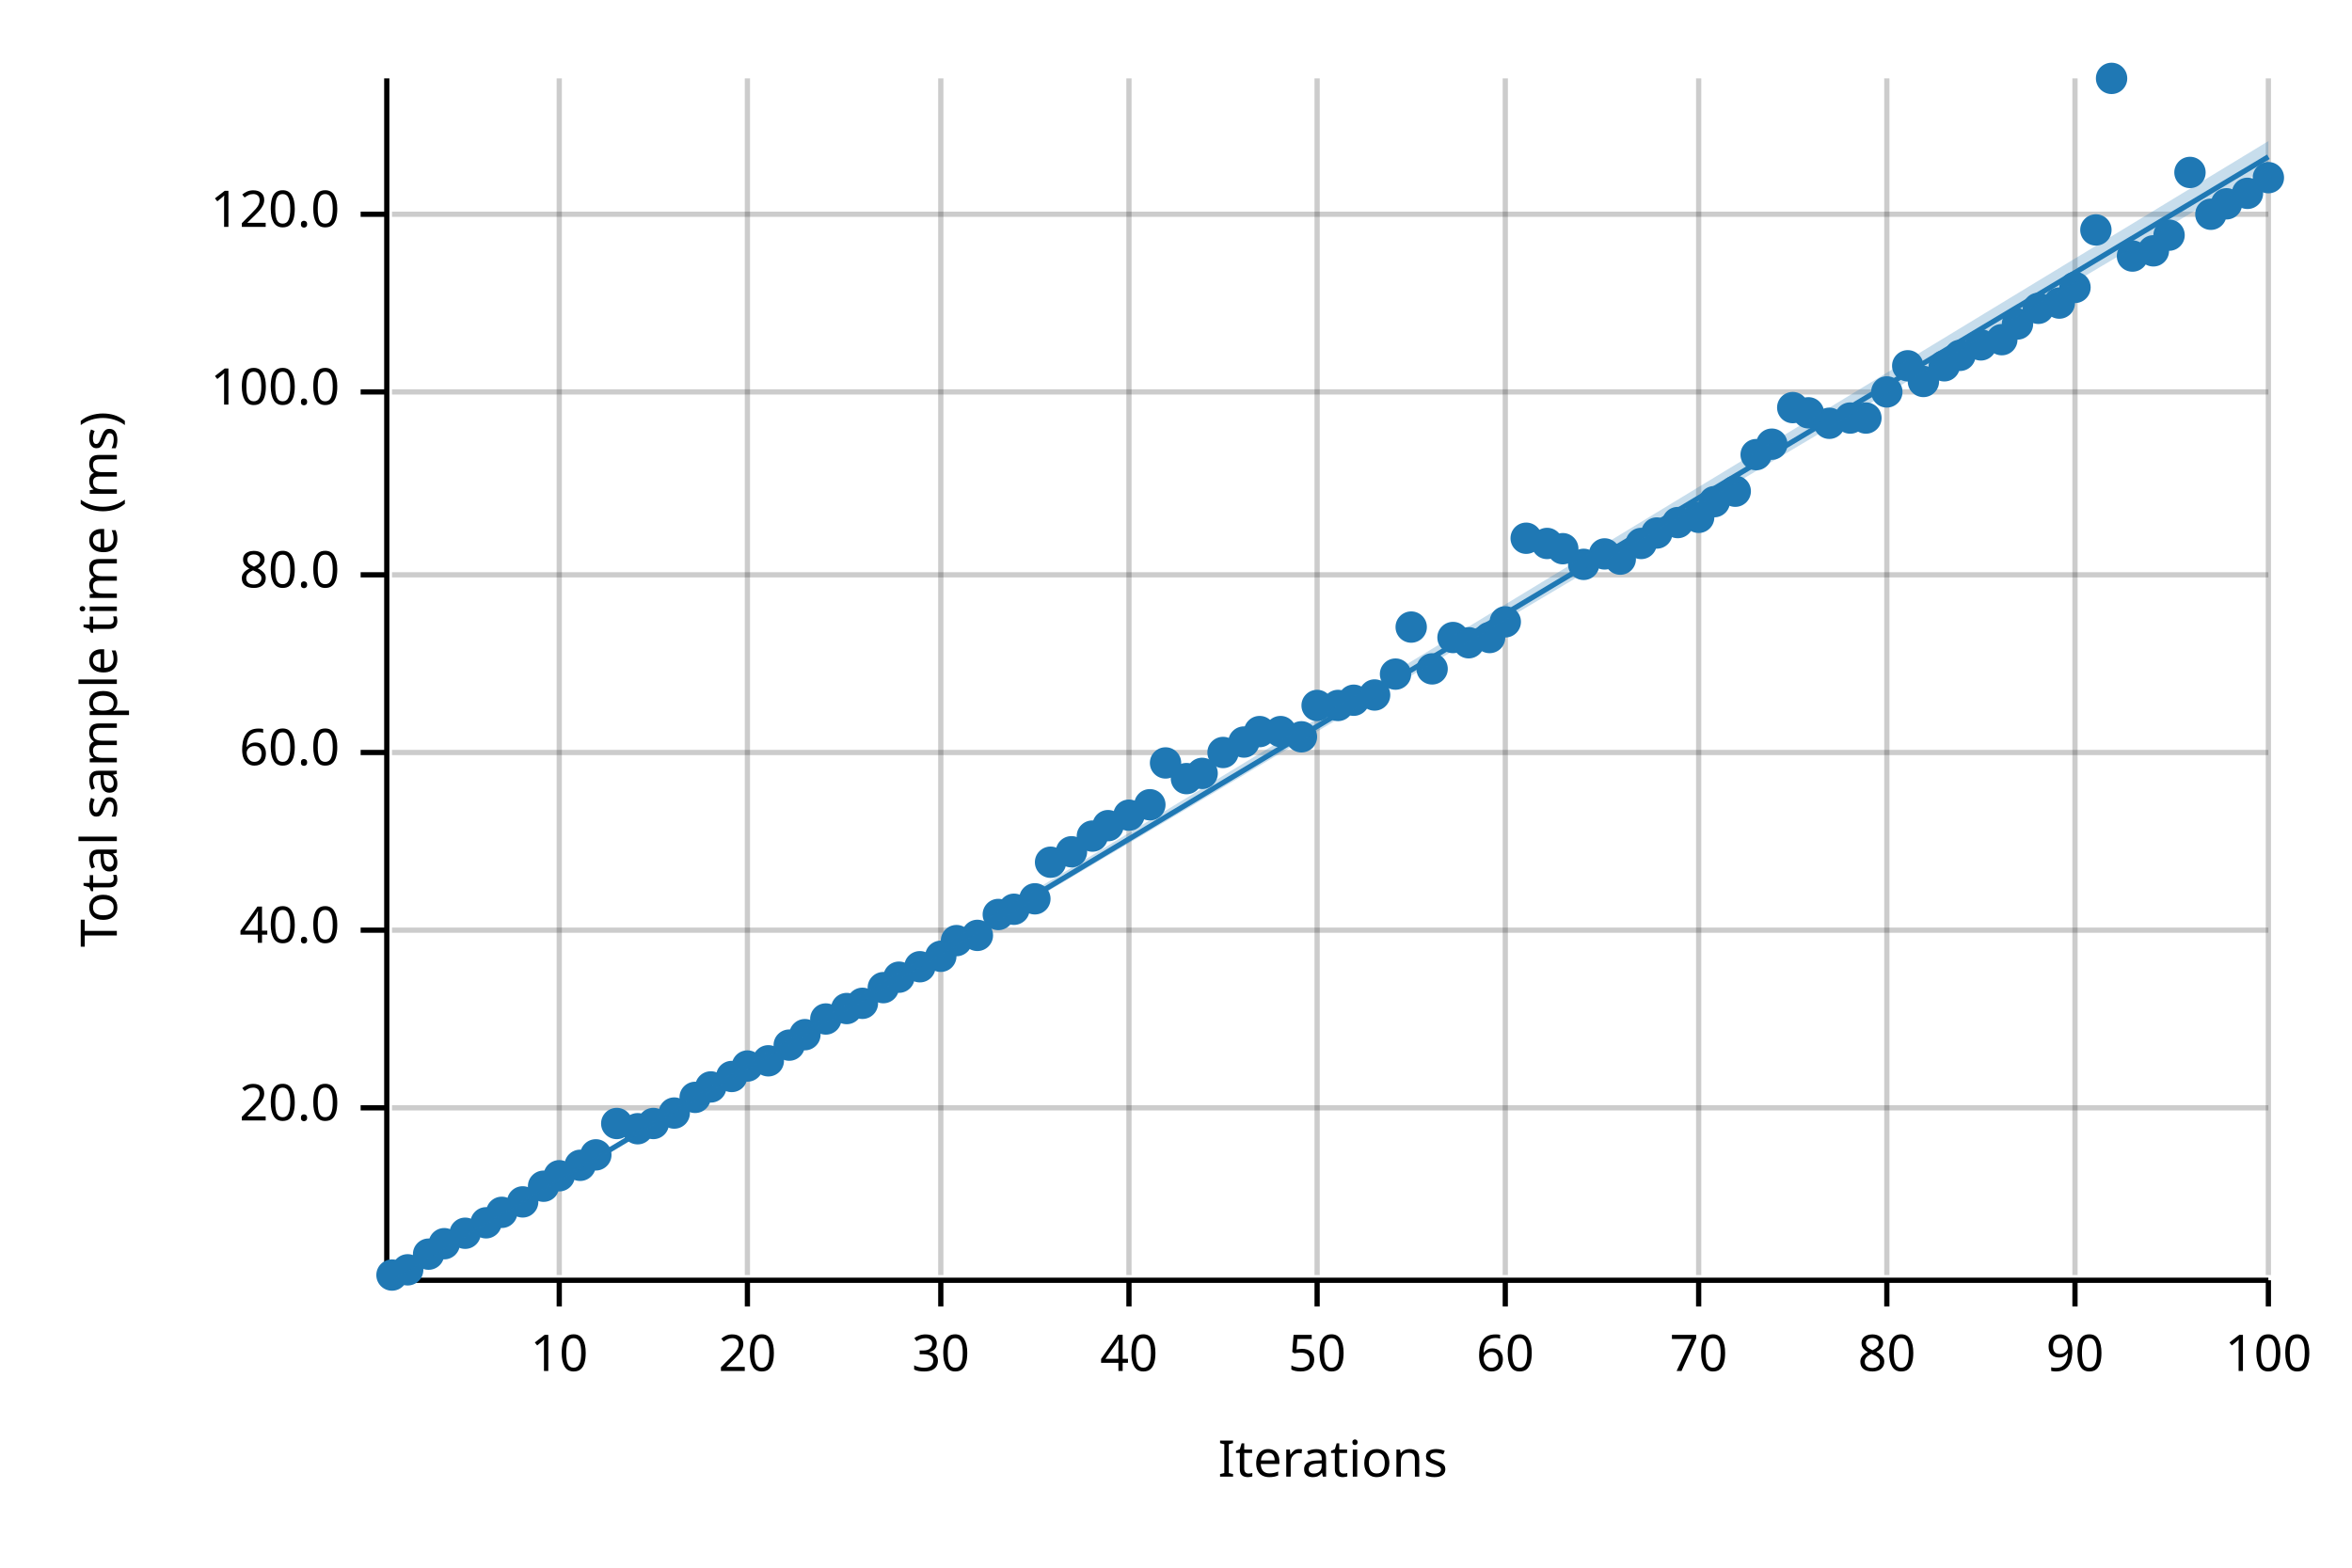
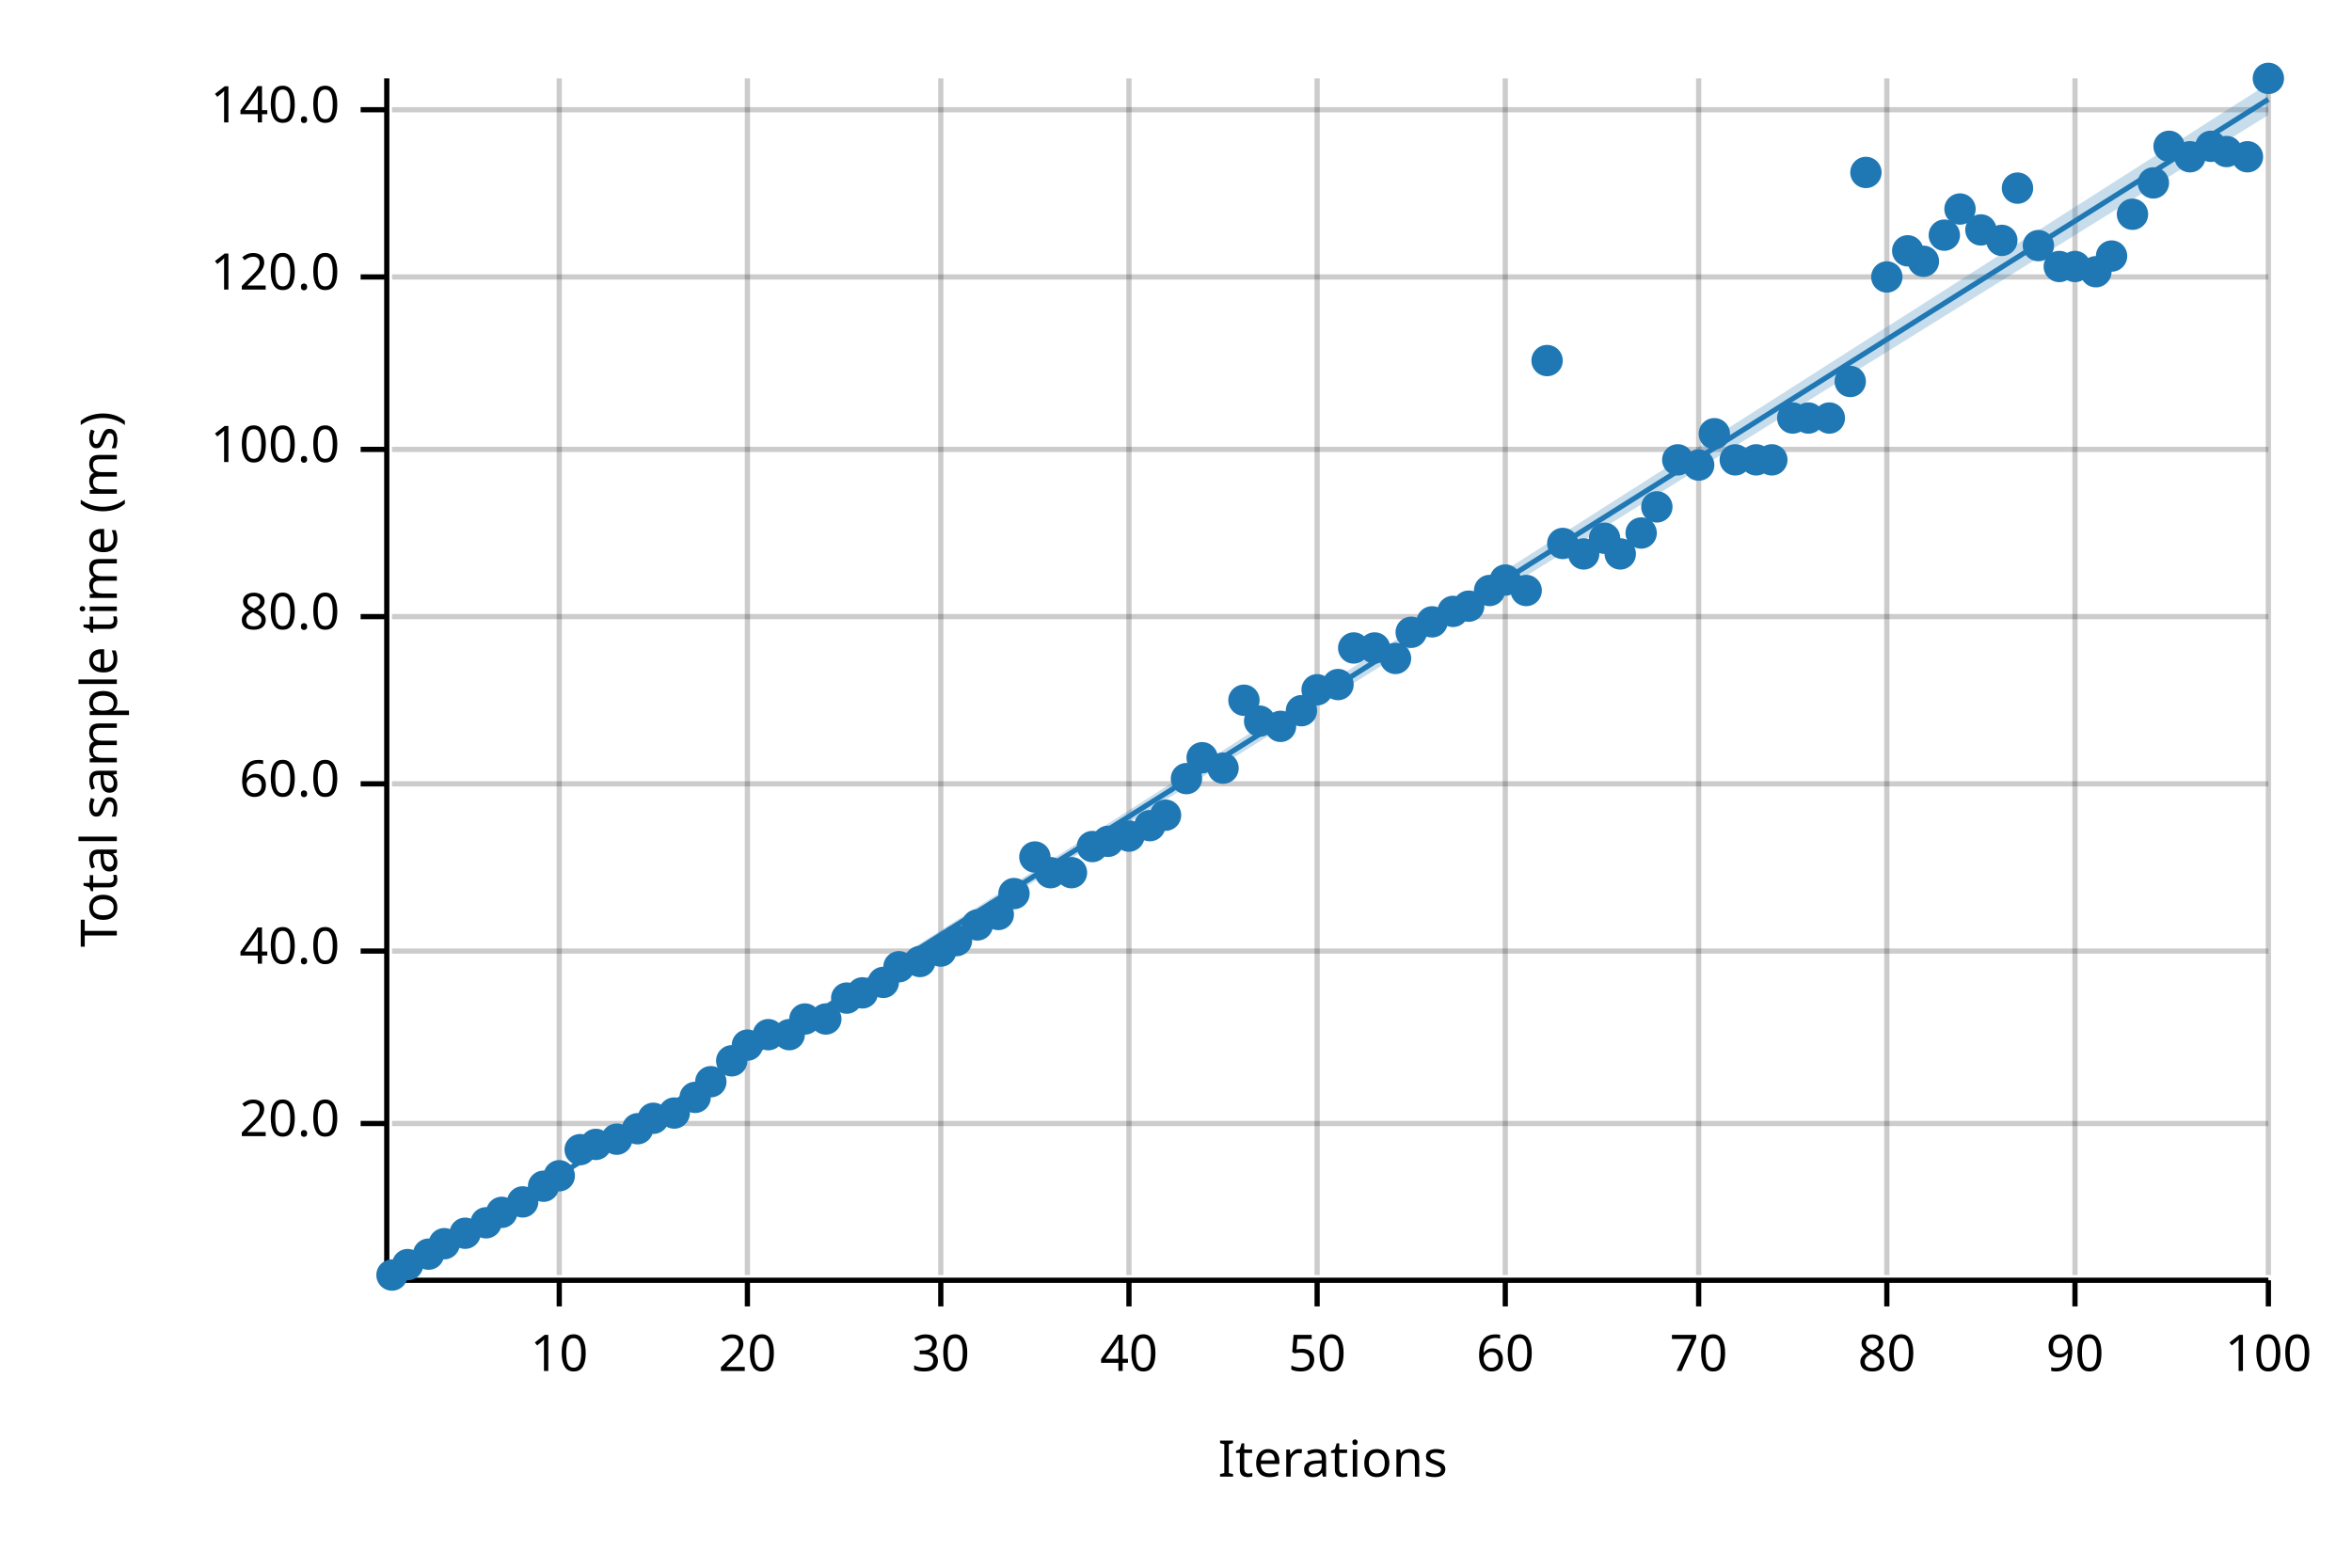
<svg xmlns="http://www.w3.org/2000/svg" width="450" height="300" viewBox="0 0 450 300">
  <text x="15" y="130" dy="0.76em" text-anchor="middle" font-family="sans-serif" font-size="9.677" opacity="1" fill="#000000" transform="rotate(270, 15, 130)">
Total sample time (ms)
</text>
  <text x="255" y="285" dy="-0.5ex" text-anchor="middle" font-family="sans-serif" font-size="9.677" opacity="1" fill="#000000">
Iterations
</text>
  <line opacity="0.2" stroke="#000000" stroke-width="1" x1="107" y1="244" x2="107" y2="15" />
  <line opacity="0.2" stroke="#000000" stroke-width="1" x1="143" y1="244" x2="143" y2="15" />
  <line opacity="0.2" stroke="#000000" stroke-width="1" x1="180" y1="244" x2="180" y2="15" />
  <line opacity="0.2" stroke="#000000" stroke-width="1" x1="216" y1="244" x2="216" y2="15" />
  <line opacity="0.2" stroke="#000000" stroke-width="1" x1="252" y1="244" x2="252" y2="15" />
  <line opacity="0.2" stroke="#000000" stroke-width="1" x1="288" y1="244" x2="288" y2="15" />
  <line opacity="0.2" stroke="#000000" stroke-width="1" x1="325" y1="244" x2="325" y2="15" />
  <line opacity="0.2" stroke="#000000" stroke-width="1" x1="361" y1="244" x2="361" y2="15" />
  <line opacity="0.2" stroke="#000000" stroke-width="1" x1="397" y1="244" x2="397" y2="15" />
  <line opacity="0.2" stroke="#000000" stroke-width="1" x1="434" y1="244" x2="434" y2="15" />
-   <line opacity="0.2" stroke="#000000" stroke-width="1" x1="75" y1="212" x2="434" y2="212" />
-   <line opacity="0.2" stroke="#000000" stroke-width="1" x1="75" y1="178" x2="434" y2="178" />
-   <line opacity="0.2" stroke="#000000" stroke-width="1" x1="75" y1="144" x2="434" y2="144" />
-   <line opacity="0.2" stroke="#000000" stroke-width="1" x1="75" y1="110" x2="434" y2="110" />
-   <line opacity="0.2" stroke="#000000" stroke-width="1" x1="75" y1="75" x2="434" y2="75" />
-   <line opacity="0.2" stroke="#000000" stroke-width="1" x1="75" y1="41" x2="434" y2="41" />
+   <line opacity="0.2" stroke="#000000" stroke-width="1" x1="75" y1="215" x2="434" y2="215" />
+   <line opacity="0.2" stroke="#000000" stroke-width="1" x1="75" y1="182" x2="434" y2="182" />
+   <line opacity="0.2" stroke="#000000" stroke-width="1" x1="75" y1="150" x2="434" y2="150" />
+   <line opacity="0.2" stroke="#000000" stroke-width="1" x1="75" y1="118" x2="434" y2="118" />
+   <line opacity="0.2" stroke="#000000" stroke-width="1" x1="75" y1="86" x2="434" y2="86" />
+   <line opacity="0.2" stroke="#000000" stroke-width="1" x1="75" y1="53" x2="434" y2="53" />
+   <line opacity="0.2" stroke="#000000" stroke-width="1" x1="75" y1="21" x2="434" y2="21" />
  <polyline fill="none" opacity="1" stroke="#000000" stroke-width="1" points="74,15 74,244 " />
-   <text x="65" y="212" dy="0.5ex" text-anchor="end" font-family="sans-serif" font-size="9.677" opacity="1" fill="#000000">
+   <text x="65" y="215" dy="0.5ex" text-anchor="end" font-family="sans-serif" font-size="9.677" opacity="1" fill="#000000">
20.0
</text>
-   <polyline fill="none" opacity="1" stroke="#000000" stroke-width="1" points="69,212 74,212 " />
-   <text x="65" y="178" dy="0.5ex" text-anchor="end" font-family="sans-serif" font-size="9.677" opacity="1" fill="#000000">
+   <polyline fill="none" opacity="1" stroke="#000000" stroke-width="1" points="69,215 74,215 " />
+   <text x="65" y="182" dy="0.5ex" text-anchor="end" font-family="sans-serif" font-size="9.677" opacity="1" fill="#000000">
40.0
</text>
-   <polyline fill="none" opacity="1" stroke="#000000" stroke-width="1" points="69,178 74,178 " />
-   <text x="65" y="144" dy="0.5ex" text-anchor="end" font-family="sans-serif" font-size="9.677" opacity="1" fill="#000000">
+   <polyline fill="none" opacity="1" stroke="#000000" stroke-width="1" points="69,182 74,182 " />
+   <text x="65" y="150" dy="0.5ex" text-anchor="end" font-family="sans-serif" font-size="9.677" opacity="1" fill="#000000">
60.0
</text>
-   <polyline fill="none" opacity="1" stroke="#000000" stroke-width="1" points="69,144 74,144 " />
-   <text x="65" y="110" dy="0.5ex" text-anchor="end" font-family="sans-serif" font-size="9.677" opacity="1" fill="#000000">
+   <polyline fill="none" opacity="1" stroke="#000000" stroke-width="1" points="69,150 74,150 " />
+   <text x="65" y="118" dy="0.5ex" text-anchor="end" font-family="sans-serif" font-size="9.677" opacity="1" fill="#000000">
80.0
</text>
-   <polyline fill="none" opacity="1" stroke="#000000" stroke-width="1" points="69,110 74,110 " />
-   <text x="65" y="75" dy="0.5ex" text-anchor="end" font-family="sans-serif" font-size="9.677" opacity="1" fill="#000000">
+   <polyline fill="none" opacity="1" stroke="#000000" stroke-width="1" points="69,118 74,118 " />
+   <text x="65" y="86" dy="0.5ex" text-anchor="end" font-family="sans-serif" font-size="9.677" opacity="1" fill="#000000">
100.0
</text>
-   <polyline fill="none" opacity="1" stroke="#000000" stroke-width="1" points="69,75 74,75 " />
-   <text x="65" y="41" dy="0.5ex" text-anchor="end" font-family="sans-serif" font-size="9.677" opacity="1" fill="#000000">
+   <polyline fill="none" opacity="1" stroke="#000000" stroke-width="1" points="69,86 74,86 " />
+   <text x="65" y="53" dy="0.5ex" text-anchor="end" font-family="sans-serif" font-size="9.677" opacity="1" fill="#000000">
120.0
</text>
-   <polyline fill="none" opacity="1" stroke="#000000" stroke-width="1" points="69,41 74,41 " />
+   <polyline fill="none" opacity="1" stroke="#000000" stroke-width="1" points="69,53 74,53 " />
+   <text x="65" y="21" dy="0.5ex" text-anchor="end" font-family="sans-serif" font-size="9.677" opacity="1" fill="#000000">
+ 140.0
+ </text>
+   <polyline fill="none" opacity="1" stroke="#000000" stroke-width="1" points="69,21 74,21 " />
  <polyline fill="none" opacity="1" stroke="#000000" stroke-width="1" points="75,245 434,245 " />
  <text x="107" y="255" dy="0.76em" text-anchor="middle" font-family="sans-serif" font-size="9.677" opacity="1" fill="#000000">
10
</text>
  <polyline fill="none" opacity="1" stroke="#000000" stroke-width="1" points="107,245 107,250 " />
  <text x="143" y="255" dy="0.76em" text-anchor="middle" font-family="sans-serif" font-size="9.677" opacity="1" fill="#000000">
20
</text>
  <polyline fill="none" opacity="1" stroke="#000000" stroke-width="1" points="143,245 143,250 " />
  <text x="180" y="255" dy="0.76em" text-anchor="middle" font-family="sans-serif" font-size="9.677" opacity="1" fill="#000000">
30
</text>
  <polyline fill="none" opacity="1" stroke="#000000" stroke-width="1" points="180,245 180,250 " />
  <text x="216" y="255" dy="0.76em" text-anchor="middle" font-family="sans-serif" font-size="9.677" opacity="1" fill="#000000">
40
</text>
  <polyline fill="none" opacity="1" stroke="#000000" stroke-width="1" points="216,245 216,250 " />
  <text x="252" y="255" dy="0.76em" text-anchor="middle" font-family="sans-serif" font-size="9.677" opacity="1" fill="#000000">
50
</text>
  <polyline fill="none" opacity="1" stroke="#000000" stroke-width="1" points="252,245 252,250 " />
  <text x="288" y="255" dy="0.76em" text-anchor="middle" font-family="sans-serif" font-size="9.677" opacity="1" fill="#000000">
60
</text>
  <polyline fill="none" opacity="1" stroke="#000000" stroke-width="1" points="288,245 288,250 " />
  <text x="325" y="255" dy="0.76em" text-anchor="middle" font-family="sans-serif" font-size="9.677" opacity="1" fill="#000000">
70
</text>
  <polyline fill="none" opacity="1" stroke="#000000" stroke-width="1" points="325,245 325,250 " />
  <text x="361" y="255" dy="0.76em" text-anchor="middle" font-family="sans-serif" font-size="9.677" opacity="1" fill="#000000">
80
</text>
  <polyline fill="none" opacity="1" stroke="#000000" stroke-width="1" points="361,245 361,250 " />
  <text x="397" y="255" dy="0.76em" text-anchor="middle" font-family="sans-serif" font-size="9.677" opacity="1" fill="#000000">
90
</text>
  <polyline fill="none" opacity="1" stroke="#000000" stroke-width="1" points="397,245 397,250 " />
  <text x="434" y="255" dy="0.76em" text-anchor="middle" font-family="sans-serif" font-size="9.677" opacity="1" fill="#000000">
100
</text>
  <polyline fill="none" opacity="1" stroke="#000000" stroke-width="1" points="434,245 434,250 " />
  <circle cx="75" cy="244" r="3" opacity="1" fill="#1F78B4" stroke="none" stroke-width="1" />
-   <circle cx="78" cy="243" r="3" opacity="1" fill="#1F78B4" stroke="none" stroke-width="1" />
+   <circle cx="78" cy="242" r="3" opacity="1" fill="#1F78B4" stroke="none" stroke-width="1" />
  <circle cx="82" cy="240" r="3" opacity="1" fill="#1F78B4" stroke="none" stroke-width="1" />
  <circle cx="85" cy="238" r="3" opacity="1" fill="#1F78B4" stroke="none" stroke-width="1" />
  <circle cx="89" cy="236" r="3" opacity="1" fill="#1F78B4" stroke="none" stroke-width="1" />
  <circle cx="93" cy="234" r="3" opacity="1" fill="#1F78B4" stroke="none" stroke-width="1" />
  <circle cx="96" cy="232" r="3" opacity="1" fill="#1F78B4" stroke="none" stroke-width="1" />
  <circle cx="100" cy="230" r="3" opacity="1" fill="#1F78B4" stroke="none" stroke-width="1" />
  <circle cx="104" cy="227" r="3" opacity="1" fill="#1F78B4" stroke="none" stroke-width="1" />
  <circle cx="107" cy="225" r="3" opacity="1" fill="#1F78B4" stroke="none" stroke-width="1" />
-   <circle cx="111" cy="223" r="3" opacity="1" fill="#1F78B4" stroke="none" stroke-width="1" />
-   <circle cx="114" cy="221" r="3" opacity="1" fill="#1F78B4" stroke="none" stroke-width="1" />
-   <circle cx="118" cy="215" r="3" opacity="1" fill="#1F78B4" stroke="none" stroke-width="1" />
+   <circle cx="111" cy="220" r="3" opacity="1" fill="#1F78B4" stroke="none" stroke-width="1" />
+   <circle cx="114" cy="219" r="3" opacity="1" fill="#1F78B4" stroke="none" stroke-width="1" />
+   <circle cx="118" cy="218" r="3" opacity="1" fill="#1F78B4" stroke="none" stroke-width="1" />
  <circle cx="122" cy="216" r="3" opacity="1" fill="#1F78B4" stroke="none" stroke-width="1" />
-   <circle cx="125" cy="215" r="3" opacity="1" fill="#1F78B4" stroke="none" stroke-width="1" />
+   <circle cx="125" cy="214" r="3" opacity="1" fill="#1F78B4" stroke="none" stroke-width="1" />
  <circle cx="129" cy="213" r="3" opacity="1" fill="#1F78B4" stroke="none" stroke-width="1" />
  <circle cx="133" cy="210" r="3" opacity="1" fill="#1F78B4" stroke="none" stroke-width="1" />
-   <circle cx="136" cy="208" r="3" opacity="1" fill="#1F78B4" stroke="none" stroke-width="1" />
-   <circle cx="140" cy="206" r="3" opacity="1" fill="#1F78B4" stroke="none" stroke-width="1" />
-   <circle cx="143" cy="204" r="3" opacity="1" fill="#1F78B4" stroke="none" stroke-width="1" />
-   <circle cx="147" cy="203" r="3" opacity="1" fill="#1F78B4" stroke="none" stroke-width="1" />
-   <circle cx="151" cy="200" r="3" opacity="1" fill="#1F78B4" stroke="none" stroke-width="1" />
-   <circle cx="154" cy="198" r="3" opacity="1" fill="#1F78B4" stroke="none" stroke-width="1" />
+   <circle cx="136" cy="207" r="3" opacity="1" fill="#1F78B4" stroke="none" stroke-width="1" />
+   <circle cx="140" cy="203" r="3" opacity="1" fill="#1F78B4" stroke="none" stroke-width="1" />
+   <circle cx="143" cy="200" r="3" opacity="1" fill="#1F78B4" stroke="none" stroke-width="1" />
+   <circle cx="147" cy="198" r="3" opacity="1" fill="#1F78B4" stroke="none" stroke-width="1" />
+   <circle cx="151" cy="198" r="3" opacity="1" fill="#1F78B4" stroke="none" stroke-width="1" />
+   <circle cx="154" cy="195" r="3" opacity="1" fill="#1F78B4" stroke="none" stroke-width="1" />
  <circle cx="158" cy="195" r="3" opacity="1" fill="#1F78B4" stroke="none" stroke-width="1" />
-   <circle cx="162" cy="193" r="3" opacity="1" fill="#1F78B4" stroke="none" stroke-width="1" />
-   <circle cx="165" cy="192" r="3" opacity="1" fill="#1F78B4" stroke="none" stroke-width="1" />
-   <circle cx="169" cy="189" r="3" opacity="1" fill="#1F78B4" stroke="none" stroke-width="1" />
-   <circle cx="172" cy="187" r="3" opacity="1" fill="#1F78B4" stroke="none" stroke-width="1" />
-   <circle cx="176" cy="185" r="3" opacity="1" fill="#1F78B4" stroke="none" stroke-width="1" />
-   <circle cx="180" cy="183" r="3" opacity="1" fill="#1F78B4" stroke="none" stroke-width="1" />
+   <circle cx="162" cy="191" r="3" opacity="1" fill="#1F78B4" stroke="none" stroke-width="1" />
+   <circle cx="165" cy="190" r="3" opacity="1" fill="#1F78B4" stroke="none" stroke-width="1" />
+   <circle cx="169" cy="188" r="3" opacity="1" fill="#1F78B4" stroke="none" stroke-width="1" />
+   <circle cx="172" cy="185" r="3" opacity="1" fill="#1F78B4" stroke="none" stroke-width="1" />
+   <circle cx="176" cy="184" r="3" opacity="1" fill="#1F78B4" stroke="none" stroke-width="1" />
+   <circle cx="180" cy="182" r="3" opacity="1" fill="#1F78B4" stroke="none" stroke-width="1" />
  <circle cx="183" cy="180" r="3" opacity="1" fill="#1F78B4" stroke="none" stroke-width="1" />
-   <circle cx="187" cy="179" r="3" opacity="1" fill="#1F78B4" stroke="none" stroke-width="1" />
+   <circle cx="187" cy="177" r="3" opacity="1" fill="#1F78B4" stroke="none" stroke-width="1" />
  <circle cx="191" cy="175" r="3" opacity="1" fill="#1F78B4" stroke="none" stroke-width="1" />
-   <circle cx="194" cy="174" r="3" opacity="1" fill="#1F78B4" stroke="none" stroke-width="1" />
-   <circle cx="198" cy="172" r="3" opacity="1" fill="#1F78B4" stroke="none" stroke-width="1" />
-   <circle cx="201" cy="165" r="3" opacity="1" fill="#1F78B4" stroke="none" stroke-width="1" />
-   <circle cx="205" cy="163" r="3" opacity="1" fill="#1F78B4" stroke="none" stroke-width="1" />
-   <circle cx="209" cy="160" r="3" opacity="1" fill="#1F78B4" stroke="none" stroke-width="1" />
-   <circle cx="212" cy="158" r="3" opacity="1" fill="#1F78B4" stroke="none" stroke-width="1" />
-   <circle cx="216" cy="156" r="3" opacity="1" fill="#1F78B4" stroke="none" stroke-width="1" />
-   <circle cx="220" cy="154" r="3" opacity="1" fill="#1F78B4" stroke="none" stroke-width="1" />
-   <circle cx="223" cy="146" r="3" opacity="1" fill="#1F78B4" stroke="none" stroke-width="1" />
+   <circle cx="194" cy="171" r="3" opacity="1" fill="#1F78B4" stroke="none" stroke-width="1" />
+   <circle cx="198" cy="164" r="3" opacity="1" fill="#1F78B4" stroke="none" stroke-width="1" />
+   <circle cx="201" cy="167" r="3" opacity="1" fill="#1F78B4" stroke="none" stroke-width="1" />
+   <circle cx="205" cy="167" r="3" opacity="1" fill="#1F78B4" stroke="none" stroke-width="1" />
+   <circle cx="209" cy="162" r="3" opacity="1" fill="#1F78B4" stroke="none" stroke-width="1" />
+   <circle cx="212" cy="161" r="3" opacity="1" fill="#1F78B4" stroke="none" stroke-width="1" />
+   <circle cx="216" cy="160" r="3" opacity="1" fill="#1F78B4" stroke="none" stroke-width="1" />
+   <circle cx="220" cy="158" r="3" opacity="1" fill="#1F78B4" stroke="none" stroke-width="1" />
+   <circle cx="223" cy="156" r="3" opacity="1" fill="#1F78B4" stroke="none" stroke-width="1" />
  <circle cx="227" cy="149" r="3" opacity="1" fill="#1F78B4" stroke="none" stroke-width="1" />
-   <circle cx="230" cy="148" r="3" opacity="1" fill="#1F78B4" stroke="none" stroke-width="1" />
-   <circle cx="234" cy="144" r="3" opacity="1" fill="#1F78B4" stroke="none" stroke-width="1" />
-   <circle cx="238" cy="142" r="3" opacity="1" fill="#1F78B4" stroke="none" stroke-width="1" />
-   <circle cx="241" cy="140" r="3" opacity="1" fill="#1F78B4" stroke="none" stroke-width="1" />
-   <circle cx="245" cy="140" r="3" opacity="1" fill="#1F78B4" stroke="none" stroke-width="1" />
-   <circle cx="249" cy="141" r="3" opacity="1" fill="#1F78B4" stroke="none" stroke-width="1" />
-   <circle cx="252" cy="135" r="3" opacity="1" fill="#1F78B4" stroke="none" stroke-width="1" />
-   <circle cx="256" cy="135" r="3" opacity="1" fill="#1F78B4" stroke="none" stroke-width="1" />
-   <circle cx="259" cy="134" r="3" opacity="1" fill="#1F78B4" stroke="none" stroke-width="1" />
-   <circle cx="263" cy="133" r="3" opacity="1" fill="#1F78B4" stroke="none" stroke-width="1" />
-   <circle cx="267" cy="129" r="3" opacity="1" fill="#1F78B4" stroke="none" stroke-width="1" />
-   <circle cx="270" cy="120" r="3" opacity="1" fill="#1F78B4" stroke="none" stroke-width="1" />
-   <circle cx="274" cy="128" r="3" opacity="1" fill="#1F78B4" stroke="none" stroke-width="1" />
-   <circle cx="278" cy="122" r="3" opacity="1" fill="#1F78B4" stroke="none" stroke-width="1" />
-   <circle cx="281" cy="123" r="3" opacity="1" fill="#1F78B4" stroke="none" stroke-width="1" />
-   <circle cx="285" cy="122" r="3" opacity="1" fill="#1F78B4" stroke="none" stroke-width="1" />
-   <circle cx="288" cy="119" r="3" opacity="1" fill="#1F78B4" stroke="none" stroke-width="1" />
-   <circle cx="292" cy="103" r="3" opacity="1" fill="#1F78B4" stroke="none" stroke-width="1" />
-   <circle cx="296" cy="104" r="3" opacity="1" fill="#1F78B4" stroke="none" stroke-width="1" />
-   <circle cx="299" cy="105" r="3" opacity="1" fill="#1F78B4" stroke="none" stroke-width="1" />
-   <circle cx="303" cy="108" r="3" opacity="1" fill="#1F78B4" stroke="none" stroke-width="1" />
-   <circle cx="307" cy="106" r="3" opacity="1" fill="#1F78B4" stroke="none" stroke-width="1" />
-   <circle cx="310" cy="107" r="3" opacity="1" fill="#1F78B4" stroke="none" stroke-width="1" />
-   <circle cx="314" cy="104" r="3" opacity="1" fill="#1F78B4" stroke="none" stroke-width="1" />
-   <circle cx="317" cy="102" r="3" opacity="1" fill="#1F78B4" stroke="none" stroke-width="1" />
-   <circle cx="321" cy="100" r="3" opacity="1" fill="#1F78B4" stroke="none" stroke-width="1" />
-   <circle cx="325" cy="99" r="3" opacity="1" fill="#1F78B4" stroke="none" stroke-width="1" />
-   <circle cx="328" cy="96" r="3" opacity="1" fill="#1F78B4" stroke="none" stroke-width="1" />
-   <circle cx="332" cy="94" r="3" opacity="1" fill="#1F78B4" stroke="none" stroke-width="1" />
-   <circle cx="336" cy="87" r="3" opacity="1" fill="#1F78B4" stroke="none" stroke-width="1" />
-   <circle cx="339" cy="85" r="3" opacity="1" fill="#1F78B4" stroke="none" stroke-width="1" />
-   <circle cx="343" cy="78" r="3" opacity="1" fill="#1F78B4" stroke="none" stroke-width="1" />
-   <circle cx="346" cy="79" r="3" opacity="1" fill="#1F78B4" stroke="none" stroke-width="1" />
-   <circle cx="350" cy="81" r="3" opacity="1" fill="#1F78B4" stroke="none" stroke-width="1" />
-   <circle cx="354" cy="80" r="3" opacity="1" fill="#1F78B4" stroke="none" stroke-width="1" />
-   <circle cx="357" cy="80" r="3" opacity="1" fill="#1F78B4" stroke="none" stroke-width="1" />
-   <circle cx="361" cy="75" r="3" opacity="1" fill="#1F78B4" stroke="none" stroke-width="1" />
-   <circle cx="365" cy="70" r="3" opacity="1" fill="#1F78B4" stroke="none" stroke-width="1" />
-   <circle cx="368" cy="73" r="3" opacity="1" fill="#1F78B4" stroke="none" stroke-width="1" />
-   <circle cx="372" cy="70" r="3" opacity="1" fill="#1F78B4" stroke="none" stroke-width="1" />
-   <circle cx="375" cy="68" r="3" opacity="1" fill="#1F78B4" stroke="none" stroke-width="1" />
-   <circle cx="379" cy="66" r="3" opacity="1" fill="#1F78B4" stroke="none" stroke-width="1" />
-   <circle cx="383" cy="65" r="3" opacity="1" fill="#1F78B4" stroke="none" stroke-width="1" />
-   <circle cx="386" cy="62" r="3" opacity="1" fill="#1F78B4" stroke="none" stroke-width="1" />
-   <circle cx="390" cy="59" r="3" opacity="1" fill="#1F78B4" stroke="none" stroke-width="1" />
-   <circle cx="394" cy="58" r="3" opacity="1" fill="#1F78B4" stroke="none" stroke-width="1" />
-   <circle cx="397" cy="55" r="3" opacity="1" fill="#1F78B4" stroke="none" stroke-width="1" />
-   <circle cx="401" cy="44" r="3" opacity="1" fill="#1F78B4" stroke="none" stroke-width="1" />
-   <circle cx="404" cy="15" r="3" opacity="1" fill="#1F78B4" stroke="none" stroke-width="1" />
-   <circle cx="408" cy="49" r="3" opacity="1" fill="#1F78B4" stroke="none" stroke-width="1" />
-   <circle cx="412" cy="48" r="3" opacity="1" fill="#1F78B4" stroke="none" stroke-width="1" />
-   <circle cx="415" cy="45" r="3" opacity="1" fill="#1F78B4" stroke="none" stroke-width="1" />
-   <circle cx="419" cy="33" r="3" opacity="1" fill="#1F78B4" stroke="none" stroke-width="1" />
-   <circle cx="423" cy="41" r="3" opacity="1" fill="#1F78B4" stroke="none" stroke-width="1" />
-   <circle cx="426" cy="39" r="3" opacity="1" fill="#1F78B4" stroke="none" stroke-width="1" />
-   <circle cx="430" cy="37" r="3" opacity="1" fill="#1F78B4" stroke="none" stroke-width="1" />
-   <circle cx="434" cy="34" r="3" opacity="1" fill="#1F78B4" stroke="none" stroke-width="1" />
-   <polyline fill="none" opacity="1" stroke="#1F78B4" stroke-width="1" points="75,245 434,30 " />
-   <polygon opacity="0.25" fill="#1F78B4" points="75,245 434,32 434,27 " />
+   <circle cx="230" cy="145" r="3" opacity="1" fill="#1F78B4" stroke="none" stroke-width="1" />
+   <circle cx="234" cy="147" r="3" opacity="1" fill="#1F78B4" stroke="none" stroke-width="1" />
+   <circle cx="238" cy="134" r="3" opacity="1" fill="#1F78B4" stroke="none" stroke-width="1" />
+   <circle cx="241" cy="138" r="3" opacity="1" fill="#1F78B4" stroke="none" stroke-width="1" />
+   <circle cx="245" cy="139" r="3" opacity="1" fill="#1F78B4" stroke="none" stroke-width="1" />
+   <circle cx="249" cy="136" r="3" opacity="1" fill="#1F78B4" stroke="none" stroke-width="1" />
+   <circle cx="252" cy="132" r="3" opacity="1" fill="#1F78B4" stroke="none" stroke-width="1" />
+   <circle cx="256" cy="131" r="3" opacity="1" fill="#1F78B4" stroke="none" stroke-width="1" />
+   <circle cx="259" cy="124" r="3" opacity="1" fill="#1F78B4" stroke="none" stroke-width="1" />
+   <circle cx="263" cy="124" r="3" opacity="1" fill="#1F78B4" stroke="none" stroke-width="1" />
+   <circle cx="267" cy="126" r="3" opacity="1" fill="#1F78B4" stroke="none" stroke-width="1" />
+   <circle cx="270" cy="121" r="3" opacity="1" fill="#1F78B4" stroke="none" stroke-width="1" />
+   <circle cx="274" cy="119" r="3" opacity="1" fill="#1F78B4" stroke="none" stroke-width="1" />
+   <circle cx="278" cy="117" r="3" opacity="1" fill="#1F78B4" stroke="none" stroke-width="1" />
+   <circle cx="281" cy="116" r="3" opacity="1" fill="#1F78B4" stroke="none" stroke-width="1" />
+   <circle cx="285" cy="113" r="3" opacity="1" fill="#1F78B4" stroke="none" stroke-width="1" />
+   <circle cx="288" cy="111" r="3" opacity="1" fill="#1F78B4" stroke="none" stroke-width="1" />
+   <circle cx="292" cy="113" r="3" opacity="1" fill="#1F78B4" stroke="none" stroke-width="1" />
+   <circle cx="296" cy="69" r="3" opacity="1" fill="#1F78B4" stroke="none" stroke-width="1" />
+   <circle cx="299" cy="104" r="3" opacity="1" fill="#1F78B4" stroke="none" stroke-width="1" />
+   <circle cx="303" cy="106" r="3" opacity="1" fill="#1F78B4" stroke="none" stroke-width="1" />
+   <circle cx="307" cy="103" r="3" opacity="1" fill="#1F78B4" stroke="none" stroke-width="1" />
+   <circle cx="310" cy="106" r="3" opacity="1" fill="#1F78B4" stroke="none" stroke-width="1" />
+   <circle cx="314" cy="102" r="3" opacity="1" fill="#1F78B4" stroke="none" stroke-width="1" />
+   <circle cx="317" cy="97" r="3" opacity="1" fill="#1F78B4" stroke="none" stroke-width="1" />
+   <circle cx="321" cy="88" r="3" opacity="1" fill="#1F78B4" stroke="none" stroke-width="1" />
+   <circle cx="325" cy="89" r="3" opacity="1" fill="#1F78B4" stroke="none" stroke-width="1" />
+   <circle cx="328" cy="83" r="3" opacity="1" fill="#1F78B4" stroke="none" stroke-width="1" />
+   <circle cx="332" cy="88" r="3" opacity="1" fill="#1F78B4" stroke="none" stroke-width="1" />
+   <circle cx="336" cy="88" r="3" opacity="1" fill="#1F78B4" stroke="none" stroke-width="1" />
+   <circle cx="339" cy="88" r="3" opacity="1" fill="#1F78B4" stroke="none" stroke-width="1" />
+   <circle cx="343" cy="80" r="3" opacity="1" fill="#1F78B4" stroke="none" stroke-width="1" />
+   <circle cx="346" cy="80" r="3" opacity="1" fill="#1F78B4" stroke="none" stroke-width="1" />
+   <circle cx="350" cy="80" r="3" opacity="1" fill="#1F78B4" stroke="none" stroke-width="1" />
+   <circle cx="354" cy="73" r="3" opacity="1" fill="#1F78B4" stroke="none" stroke-width="1" />
+   <circle cx="357" cy="33" r="3" opacity="1" fill="#1F78B4" stroke="none" stroke-width="1" />
+   <circle cx="361" cy="53" r="3" opacity="1" fill="#1F78B4" stroke="none" stroke-width="1" />
+   <circle cx="365" cy="48" r="3" opacity="1" fill="#1F78B4" stroke="none" stroke-width="1" />
+   <circle cx="368" cy="50" r="3" opacity="1" fill="#1F78B4" stroke="none" stroke-width="1" />
+   <circle cx="372" cy="45" r="3" opacity="1" fill="#1F78B4" stroke="none" stroke-width="1" />
+   <circle cx="375" cy="40" r="3" opacity="1" fill="#1F78B4" stroke="none" stroke-width="1" />
+   <circle cx="379" cy="44" r="3" opacity="1" fill="#1F78B4" stroke="none" stroke-width="1" />
+   <circle cx="383" cy="46" r="3" opacity="1" fill="#1F78B4" stroke="none" stroke-width="1" />
+   <circle cx="386" cy="36" r="3" opacity="1" fill="#1F78B4" stroke="none" stroke-width="1" />
+   <circle cx="390" cy="47" r="3" opacity="1" fill="#1F78B4" stroke="none" stroke-width="1" />
+   <circle cx="394" cy="51" r="3" opacity="1" fill="#1F78B4" stroke="none" stroke-width="1" />
+   <circle cx="397" cy="51" r="3" opacity="1" fill="#1F78B4" stroke="none" stroke-width="1" />
+   <circle cx="401" cy="52" r="3" opacity="1" fill="#1F78B4" stroke="none" stroke-width="1" />
+   <circle cx="404" cy="49" r="3" opacity="1" fill="#1F78B4" stroke="none" stroke-width="1" />
+   <circle cx="408" cy="41" r="3" opacity="1" fill="#1F78B4" stroke="none" stroke-width="1" />
+   <circle cx="412" cy="35" r="3" opacity="1" fill="#1F78B4" stroke="none" stroke-width="1" />
+   <circle cx="415" cy="28" r="3" opacity="1" fill="#1F78B4" stroke="none" stroke-width="1" />
+   <circle cx="419" cy="30" r="3" opacity="1" fill="#1F78B4" stroke="none" stroke-width="1" />
+   <circle cx="423" cy="28" r="3" opacity="1" fill="#1F78B4" stroke="none" stroke-width="1" />
+   <circle cx="426" cy="29" r="3" opacity="1" fill="#1F78B4" stroke="none" stroke-width="1" />
+   <circle cx="430" cy="30" r="3" opacity="1" fill="#1F78B4" stroke="none" stroke-width="1" />
+   <circle cx="434" cy="15" r="3" opacity="1" fill="#1F78B4" stroke="none" stroke-width="1" />
+   <polyline fill="none" opacity="1" stroke="#1F78B4" stroke-width="1" points="75,245 434,19 " />
+   <polygon opacity="0.25" fill="#1F78B4" points="75,245 434,22 434,16 " />
</svg>
